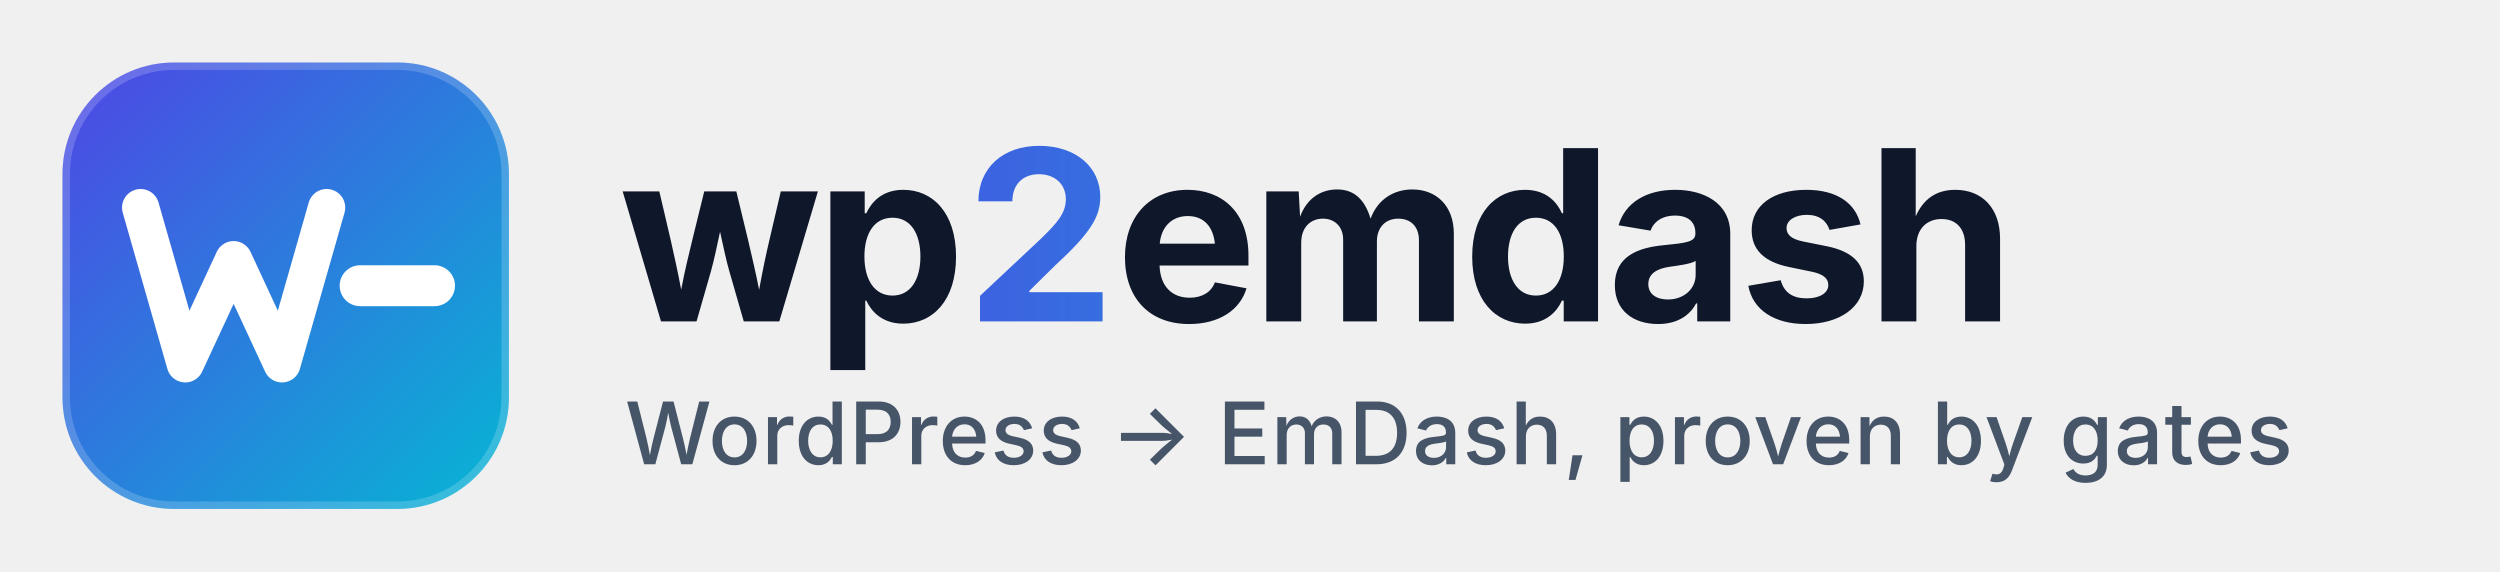
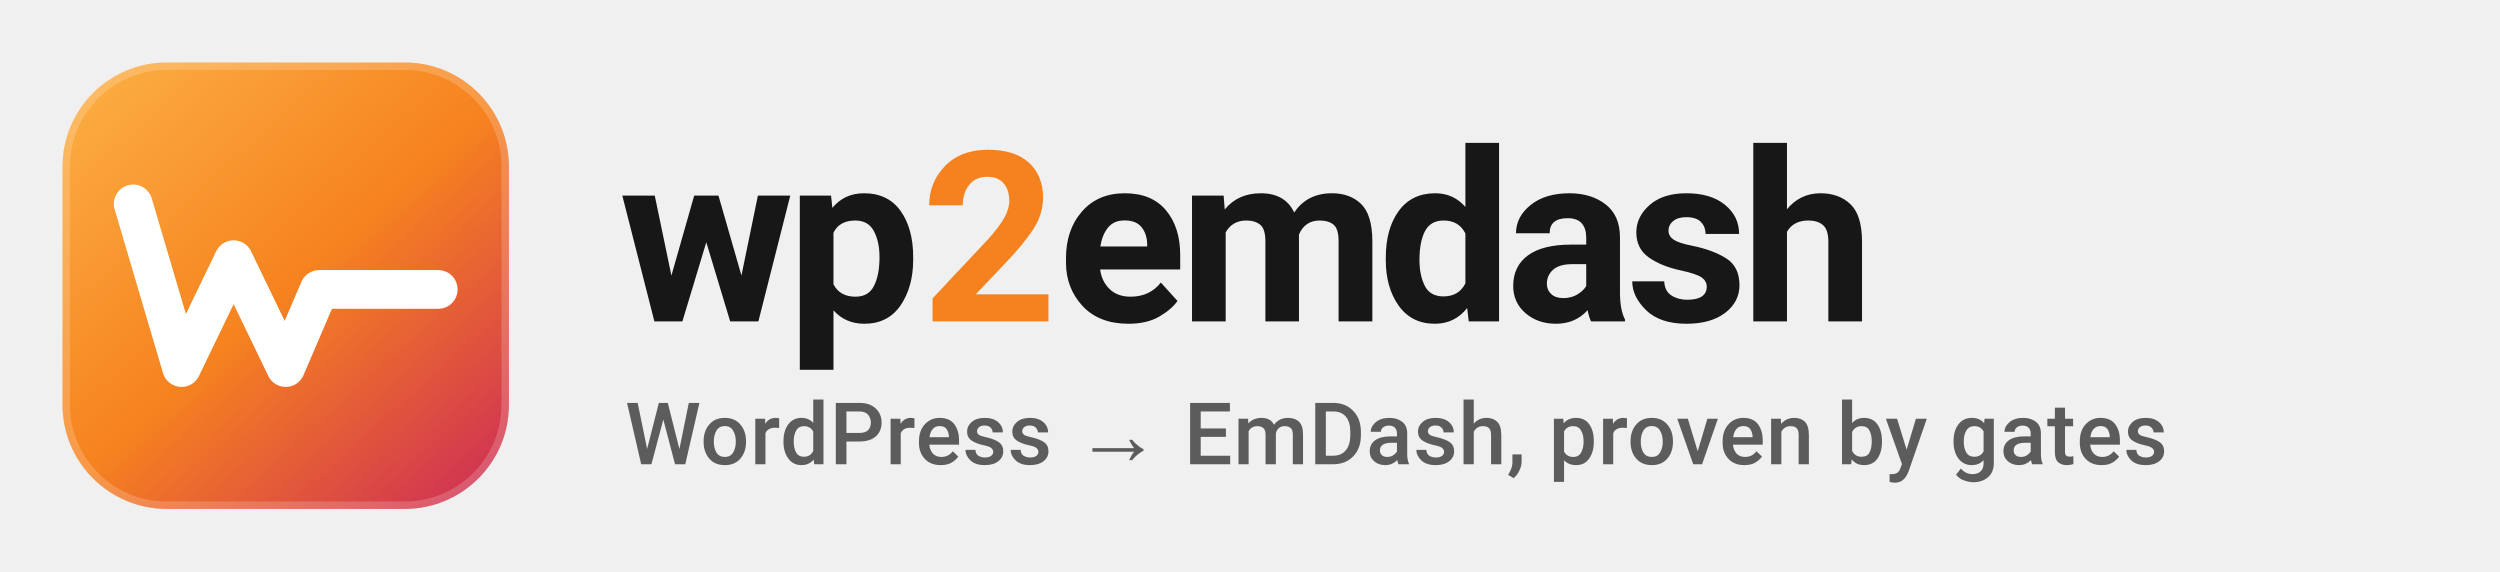
- <svg xmlns="http://www.w3.org/2000/svg" viewBox="0 0 420 96" width="420" height="96" role="img" aria-label="wp2emdash — WordPress to EmDash migration kit">
-   <defs>
-     <linearGradient id="g" x1="0" y1="0" x2="1" y2="1">
-       <stop offset="0" stop-color="#4F46E5" />
-       <stop offset="1" stop-color="#06B6D4" />
-     </linearGradient>
-     <linearGradient id="t" x1="0" y1="0" x2="1" y2="0">
-       <stop offset="0" stop-color="#4F46E5" />
-       <stop offset="1" stop-color="#06B6D4" />
-     </linearGradient>
-   </defs>
+ <svg xmlns="http://www.w3.org/2000/svg" viewBox="0 0 420 96" width="420" height="96" role="img" aria-label="wp2emdash — WordPress to EmDash, proven by gates">
  <g transform="translate(8 8) scale(1.25)">
-     <rect x="2" y="2" width="60" height="60" rx="15" fill="url(#g)" />
-     <rect x="2.5" y="2.5" width="59" height="59" rx="14.5" fill="none" stroke="#fff" stroke-opacity=".18" />
-     <path d="M12.5 21.5 L18.5 42.5 L25 28.5 L31.5 42.5 L37.5 21.5" fill="none" stroke="#fff" stroke-width="5" stroke-linecap="round" stroke-linejoin="round" />
-     <path d="M42 32 H52" fill="none" stroke="#fff" stroke-width="5.5" stroke-linecap="round" />
+     <defs>
+       <linearGradient id="g" x1="6" y1="4" x2="58" y2="62" gradientUnits="userSpaceOnUse">
+         <stop offset="0" stop-color="#FBAD41" />
+         <stop offset=".5" stop-color="#F6821F" />
+         <stop offset="1" stop-color="#CE2F55" />
+       </linearGradient>
+     </defs>
+     <rect x="2" y="2" width="60" height="60" rx="14" fill="url(#g)" />
+     <rect x="2.5" y="2.5" width="59" height="59" rx="13.5" fill="none" stroke="#fff" stroke-opacity=".18" />
+     <path d="M11.5 21 L18 43 L25 28.5 L32 43 L36.5 32.5 H52.5" fill="none" stroke="#fff" stroke-width="5.2" stroke-linecap="round" stroke-linejoin="round" />
  </g>
-   <text x="104" y="54" font-family="Inter, 'SF Pro Display', -apple-system, 'Segoe UI', Roboto, Helvetica, Arial, sans-serif" font-size="40" font-weight="750" letter-spacing="-1" fill="#0F172A">wp<tspan fill="url(#t)">2</tspan>emdash</text>
-   <text x="105" y="78" font-family="Inter, 'SF Pro Text', -apple-system, 'Segoe UI', Roboto, Helvetica, Arial, sans-serif" font-size="14.5" font-weight="500" letter-spacing=".2" fill="#475569">WordPress → EmDash, proven by gates</text>
+   <text x="104" y="54" font-family="-apple-system, BlinkMacSystemFont, 'Segoe UI', Roboto, 'Helvetica Neue', Arial, sans-serif" font-size="40" font-weight="700" letter-spacing="-1.2" fill="#171717">wp<tspan fill="#F6821F">2</tspan>emdash</text>
+   <text x="105" y="78" font-family="-apple-system, BlinkMacSystemFont, 'Segoe UI', Roboto, 'Helvetica Neue', Arial, sans-serif" font-size="14.5" font-weight="500" letter-spacing=".1" fill="#5C5C5C">WordPress → EmDash, proven by gates</text>
</svg>
